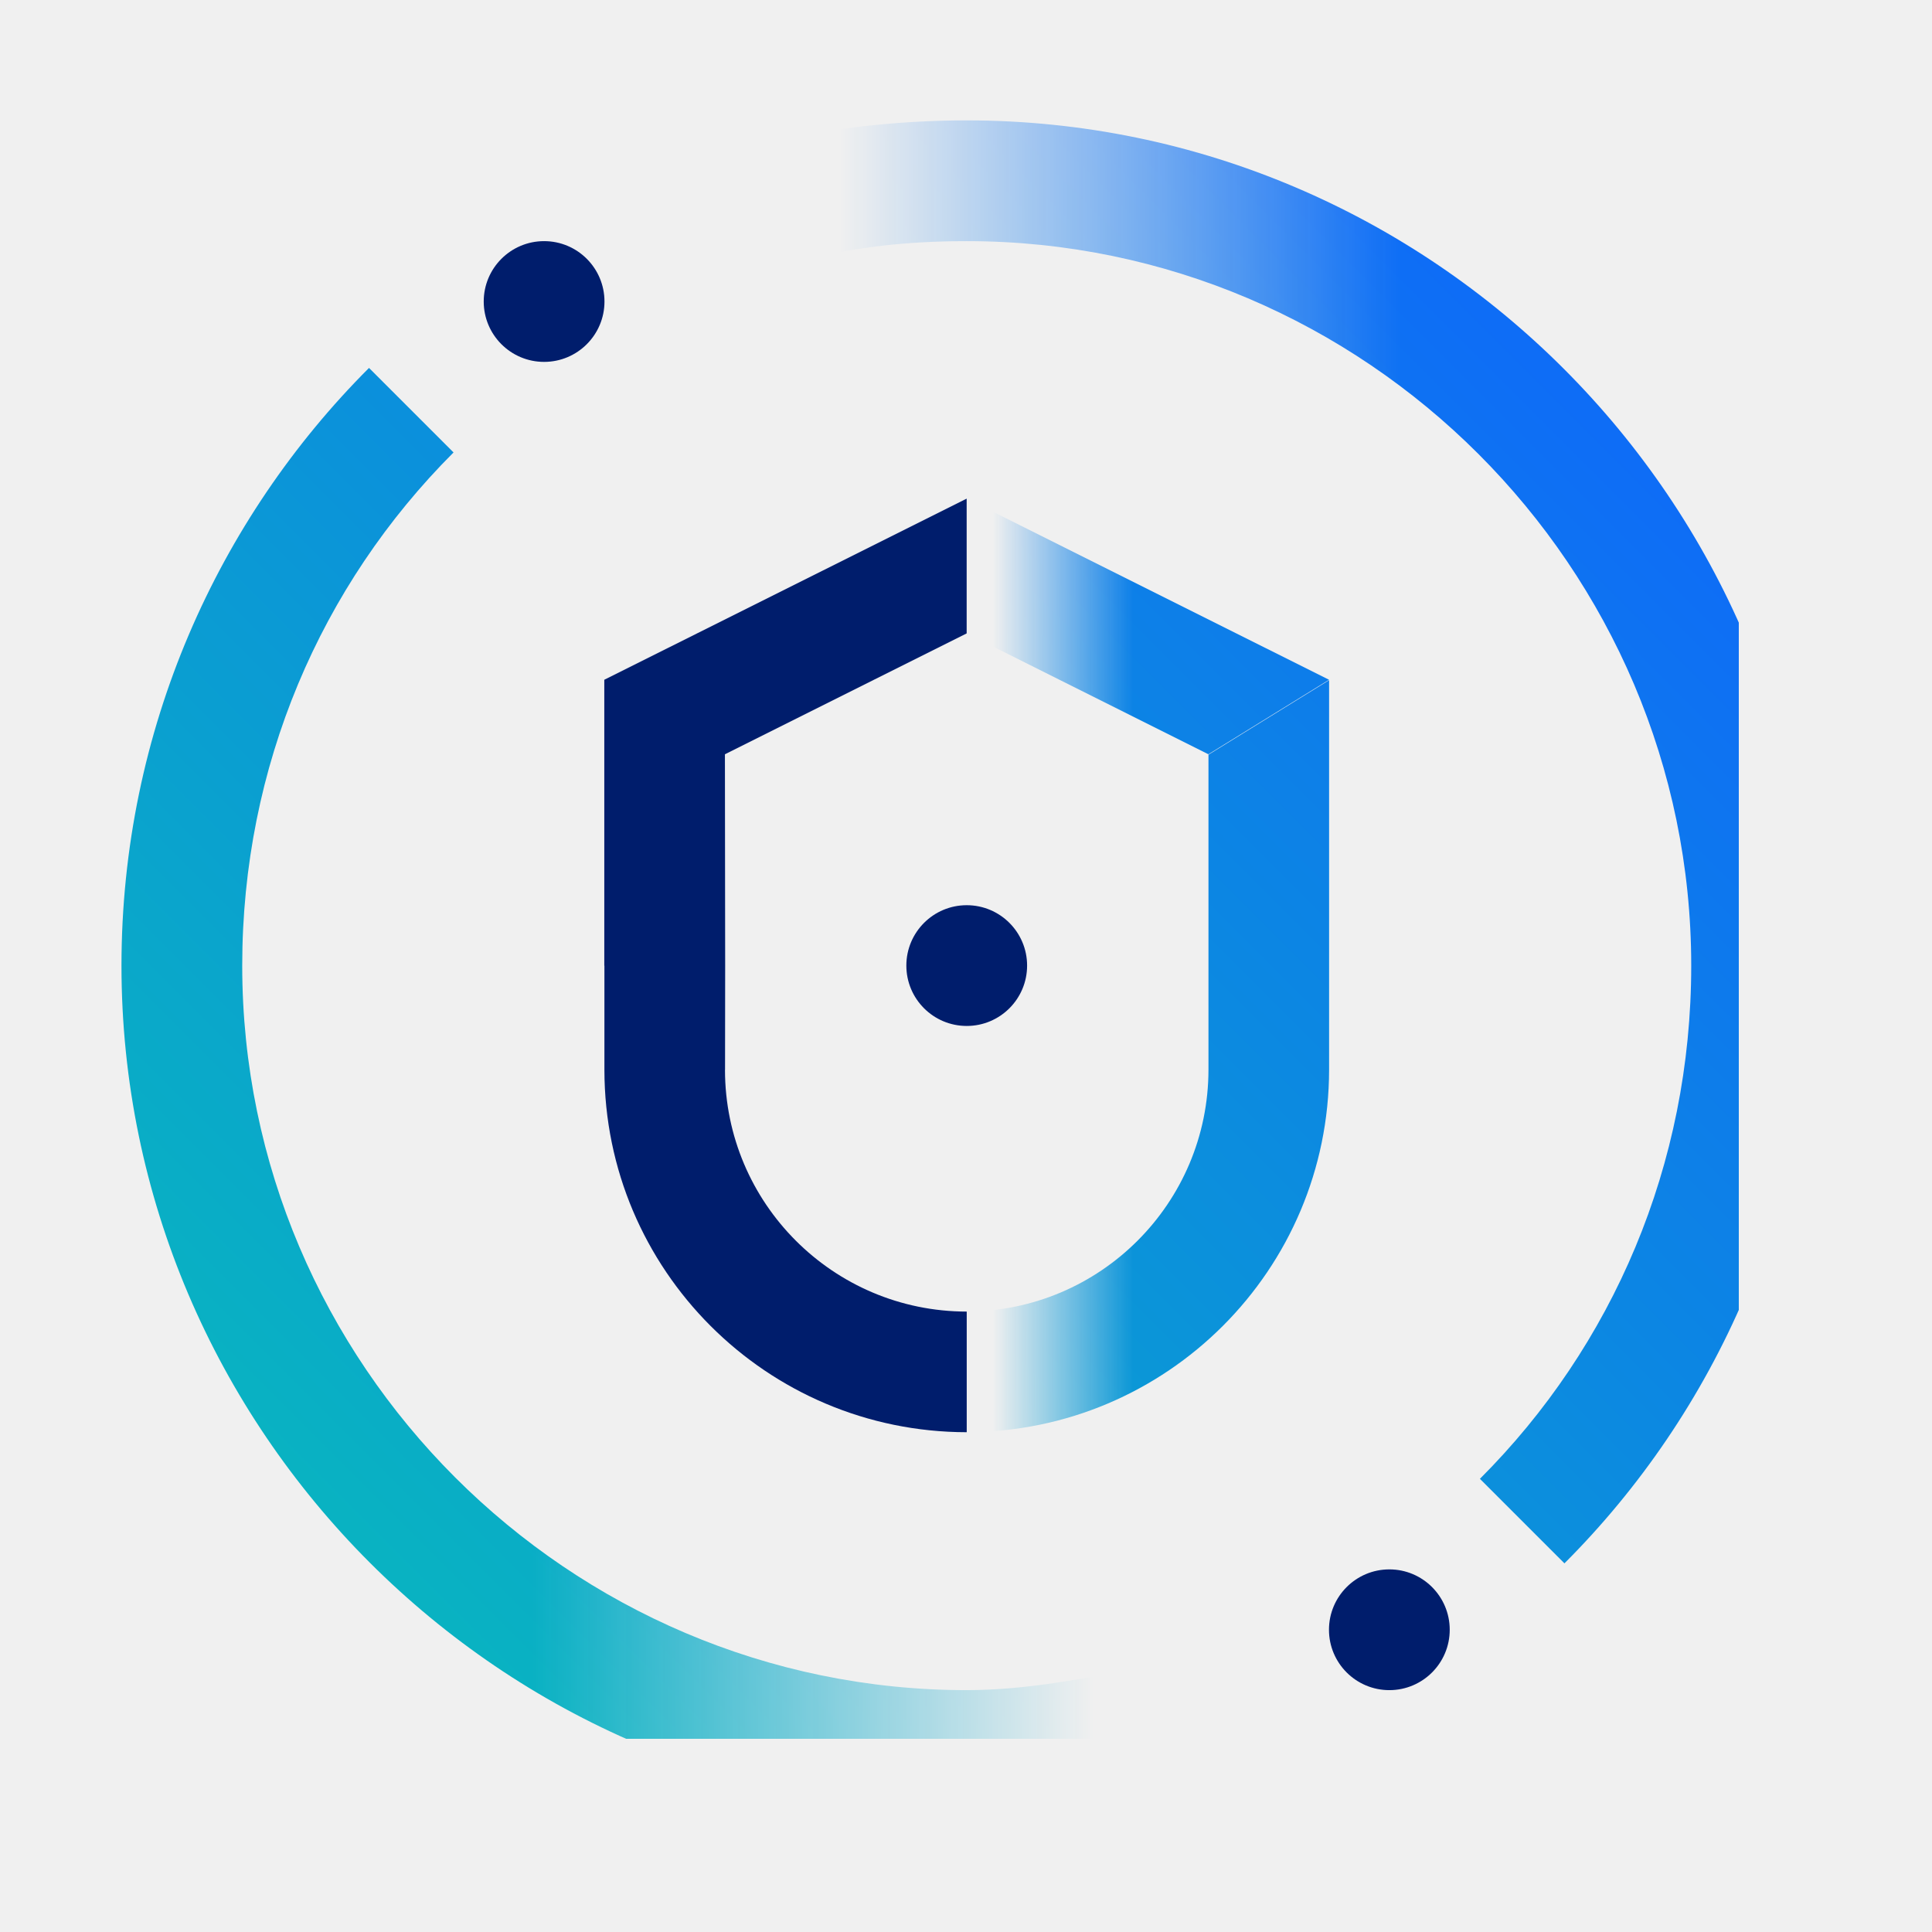
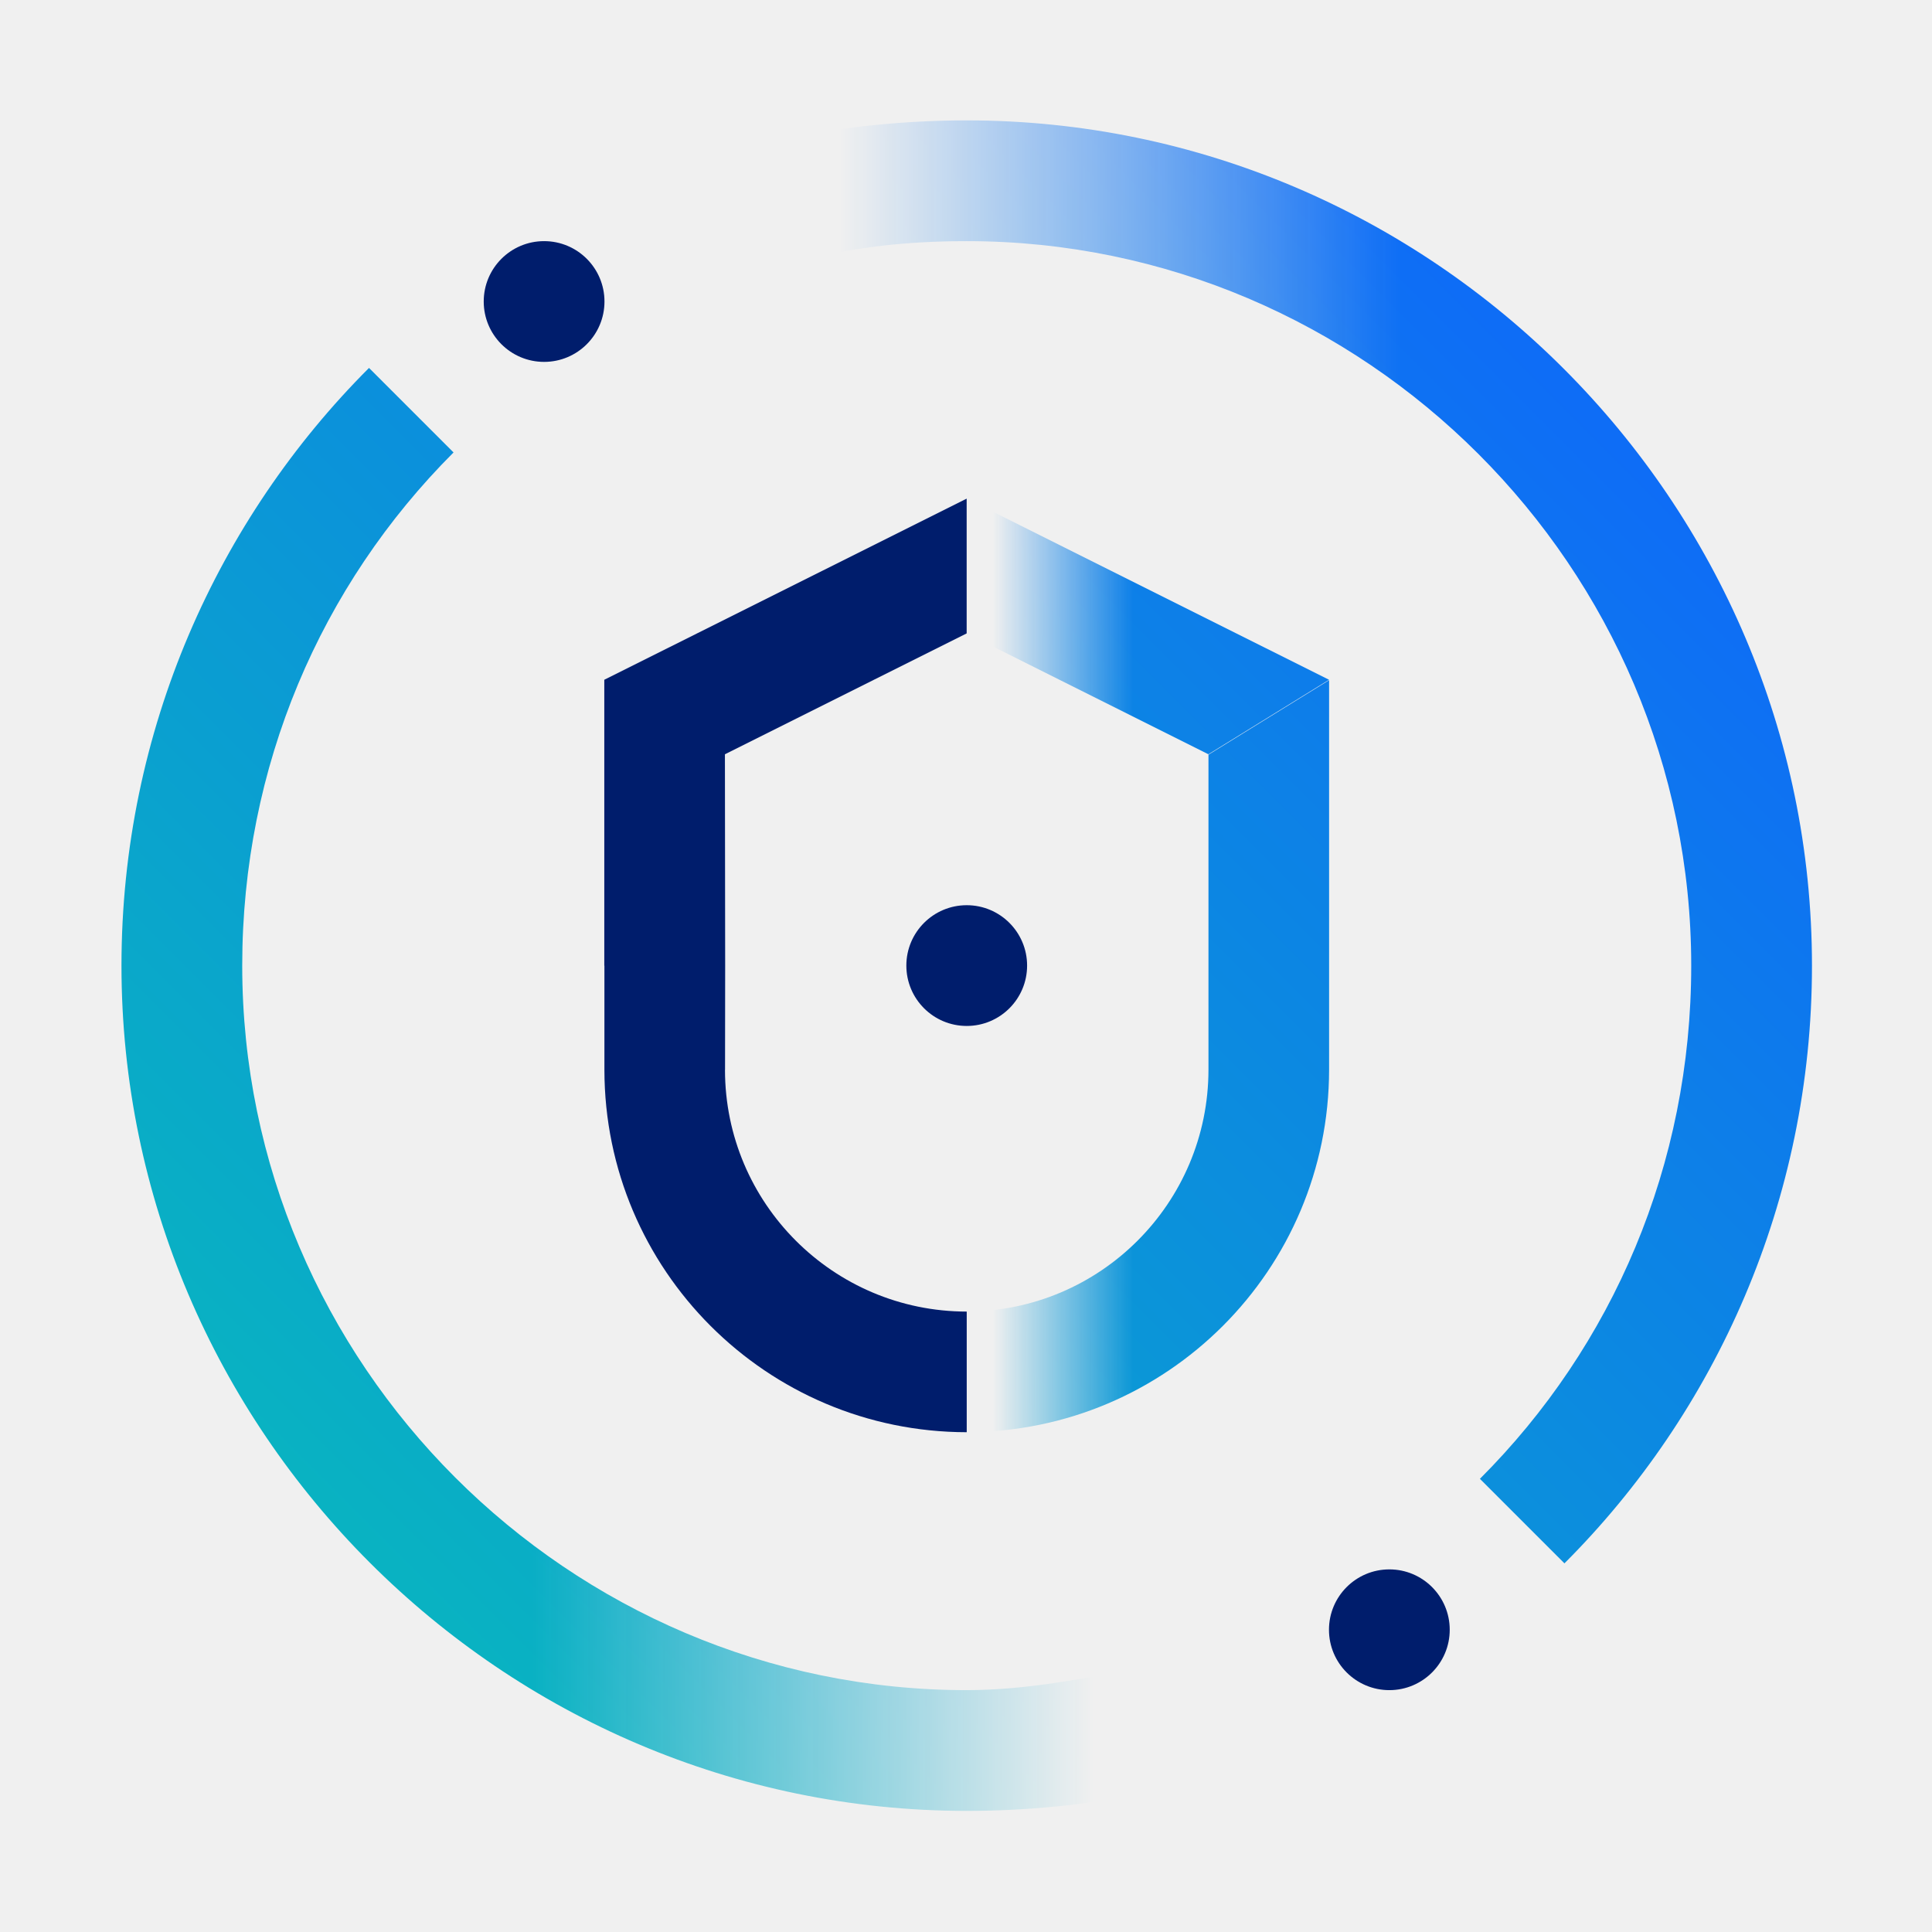
<svg xmlns="http://www.w3.org/2000/svg" xmlns:xlink="http://www.w3.org/1999/xlink" id="PowerSecurityCompliance" viewBox="0 0 32 32">
  <defs>
-     <linearGradient id="katelkz0ra" x1="-1438.716" y1="692.586" x2="-1423.402" y2="692.586" gradientTransform="matrix(-1 0 0 1 -1414.582 -665.093)" gradientUnits="userSpaceOnUse">
+     <linearGradient id="vp46a3xdka" x1="-1438.716" y1="692.586" x2="-1423.402" y2="692.586" gradientTransform="matrix(-1 0 0 1 -1414.582 -665.093)" gradientUnits="userSpaceOnUse">
      <stop offset=".393" />
      <stop offset="1" stop-opacity="0" />
    </linearGradient>
-     <linearGradient id="hywif5k73c" x1="180.473" y1="-2151.586" x2="195.787" y2="-2151.586" gradientTransform="matrix(1 0 0 -1 -172.582 -2147.093)" xlink:href="#katelkz0ra" />
-     <linearGradient id="xui109b7ob" x1="-4514.951" y1="-4132.444" x2="-4511.123" y2="-4132.444" gradientTransform="matrix(1 0 0 -1 4529.883 -4110.828)" gradientUnits="userSpaceOnUse">
+     <linearGradient id="17decmmflc" x1="180.473" y1="-2151.586" x2="195.787" y2="-2151.586" gradientTransform="matrix(1 0 0 -1 -172.582 -2147.093)" xlink:href="#vp46a3xdka" />
+     <linearGradient id="6187kchd3b" x1="-4514.951" y1="-4132.444" x2="-4511.123" y2="-4132.444" gradientTransform="matrix(1 0 0 -1 4529.883 -4110.828)" gradientUnits="userSpaceOnUse">
      <stop offset=".393" />
      <stop offset="1" stop-opacity="0" />
    </linearGradient>
-     <linearGradient id="p2w5155ond" y1="-4120.301" y2="-4120.301" xlink:href="#xui109b7ob" />
-     <linearGradient id="7y3hffhwff" x1="0" y1="32" x2="32" y2="0" gradientUnits="userSpaceOnUse">
+     <linearGradient id="s9bmfl3tqd" y1="-4120.301" y2="-4120.301" xlink:href="#6187kchd3b" />
+     <linearGradient id="v15bl8ujtf" x1="0" y1="32" x2="32" y2="0" gradientUnits="userSpaceOnUse">
      <stop offset=".1" stop-color="#08bdba" />
      <stop offset=".9" stop-color="#0f62fe" />
    </linearGradient>
-     <mask id="mmdioiv12e" width="32" height="32" maskUnits="userSpaceOnUse">
+     <mask id="1ggruk8n0e" x="0" y="0" width="32" height="32" maskUnits="userSpaceOnUse">
      <path d="M13.012 4.394c1-.3 2-.4 3-.4 6.6 0 12 5.4 12 12 0 3.3-1.3 6.3-3.5 8.5l1.4 1.4c2.5-2.5 4.1-6 4.1-9.9 0-7.7-6.3-14-14-14-1 0-2 .1-3 .3v2.1zM19.012 27.594c-1 .2-2 .4-3 .4-6.6 0-12-5.4-12-12 0-3.3 1.3-6.3 3.5-8.5l-1.4-1.4c-2.5 2.5-4.1 6-4.1 9.9 0 7.7 6.3 14 14 14 1 0 2-.1 3-.3v-2.1z" style="fill:#fff" />
-       <path id="BottomMask" d="M8.012 23.994v7h12v-4l-12-3z" style="fill:url(#katelkz0ra)" />
-       <path id="TopMask" d="M24.012 7.994v-7h-12v4l12 3z" style="fill:url(#hywif5k73c)" />
+       <path id="BottomMask" d="M8.012 23.994v7h12v-4l-12-3z" style="fill:url(#vp46a3xdka)" />
+       <path id="TopMask" d="M24.012 7.994v-7h-12v4l12 3z" style="fill:url(#17decmmflc)" />
      <g>
        <path style="fill:#fff" d="m22.013 11.259-6.001-3v2.232l4.003 2.002 1.998-1.234zM20.016 12.5v5.219a4.008 4.008 0 0 1-4.003 4.004v1.998a6.008 6.008 0 0 0 6.001-6.002v-6.453L20.016 12.5z" />
-         <path id="BottomMask-2" data-name="BottomMask" d="M18.962 23.759v-4.342l-3 2.256v2.141l3-.056z" style="fill:url(#xui109b7ob)" />
-         <path id="BottomMask-3" data-name="BottomMask" d="M18.962 12.938V5.953l-3 2.256v4.785l3-.056z" style="fill:url(#p2w5155ond)" />
+         <path id="BottomMask-2" data-name="BottomMask" d="M18.962 23.759v-4.342l-3 2.256v2.141l3-.056z" style="fill:url(#6187kchd3b)" />
+         <path id="BottomMask-3" data-name="BottomMask" d="M18.962 12.938V5.953l-3 2.256v4.785l3-.056z" style="fill:url(#s9bmfl3tqd)" />
      </g>
    </mask>
  </defs>
-   <g style="mask:url(#mmdioiv12e)">
-     <path style="fill:url(#7y3hffhwff)" d="M0 0h32v32H0z" />
+   <g style="fill:none;mask:url(#1ggruk8n0e)">
+     <path style="fill:url(#v15bl8ujtf)" d="M0 0h32v32H0z" />
  </g>
  <rect x="22.012" y="25.994" width="2" height="2" rx="1" ry="1" style="fill:#001d6c" />
  <rect x="8.012" y="3.994" width="2" height="2" rx="1" ry="1" style="fill:#001d6c" />
  <rect x="15.012" y="14.993" width="2" height="2" rx="1" ry="1" style="fill:#001d6c" />
  <path d="m12.009 17.719.002-1.726-.004-3.5 4.004-2.002V8.259l-6.002 3v4.735h.002v1.726a6.007 6.007 0 0 0 6.001 6.002v-1.998a4.008 4.008 0 0 1-4.004-4.004z" style="fill:#001d6c" />
</svg>
